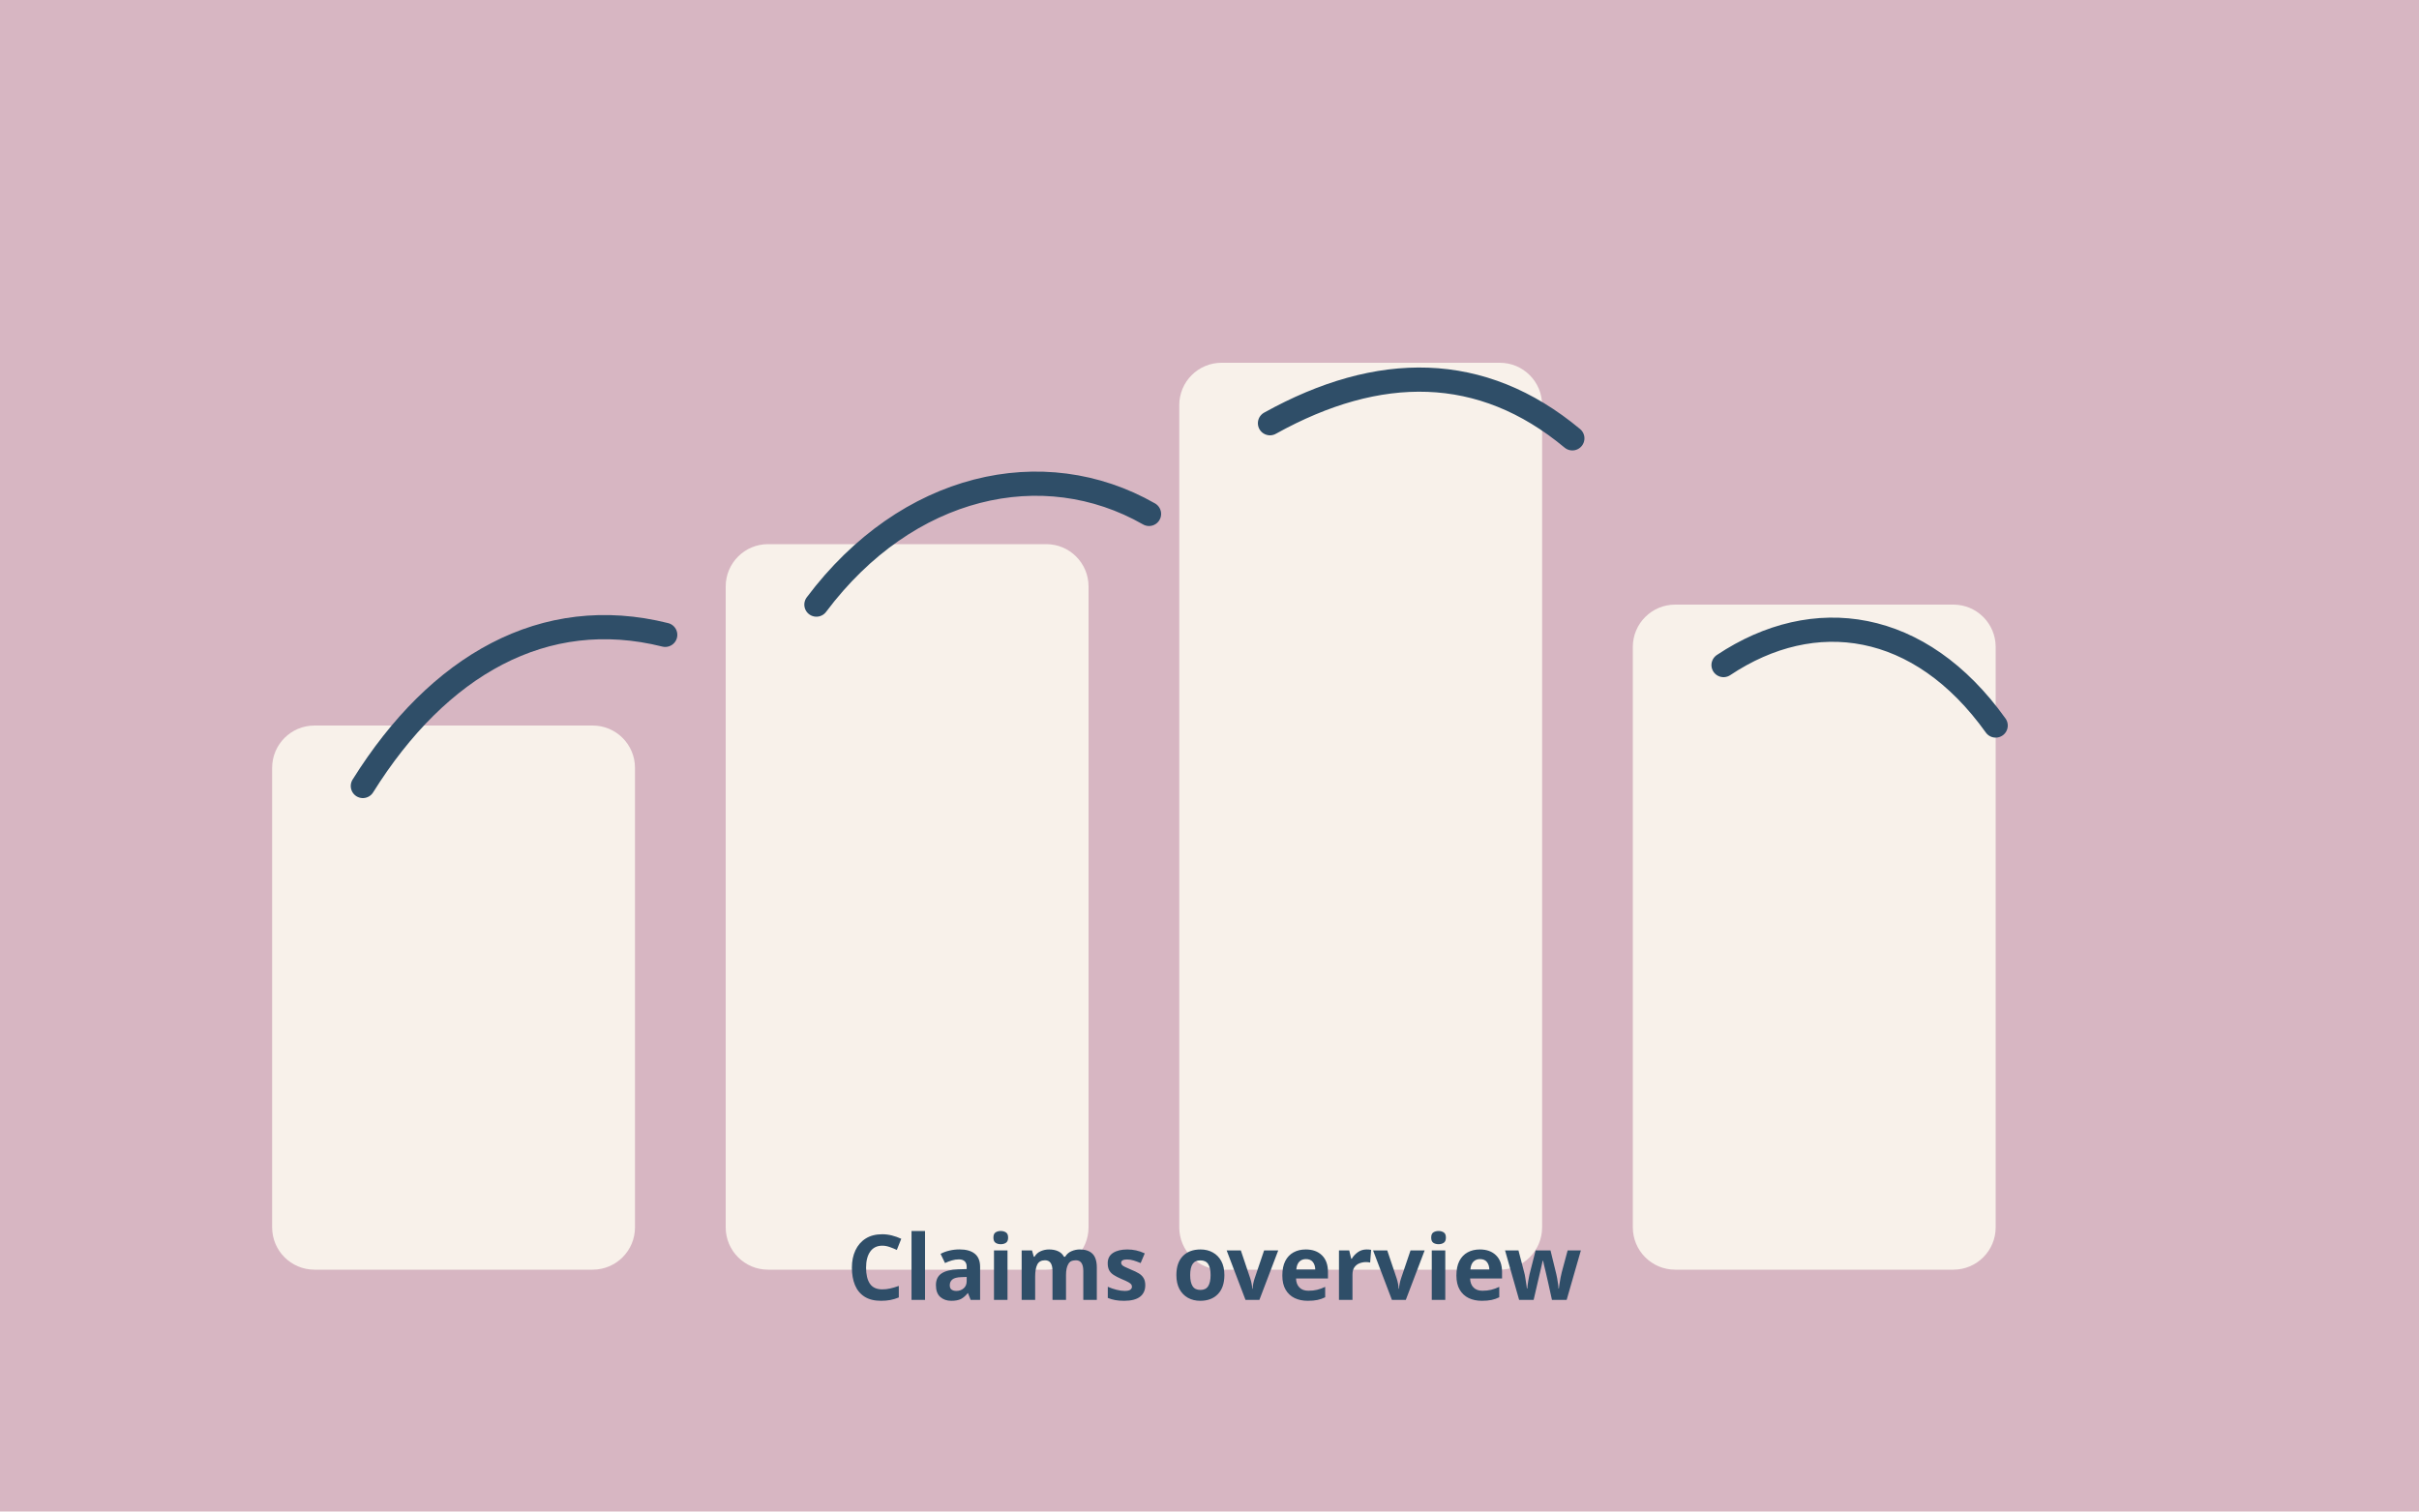
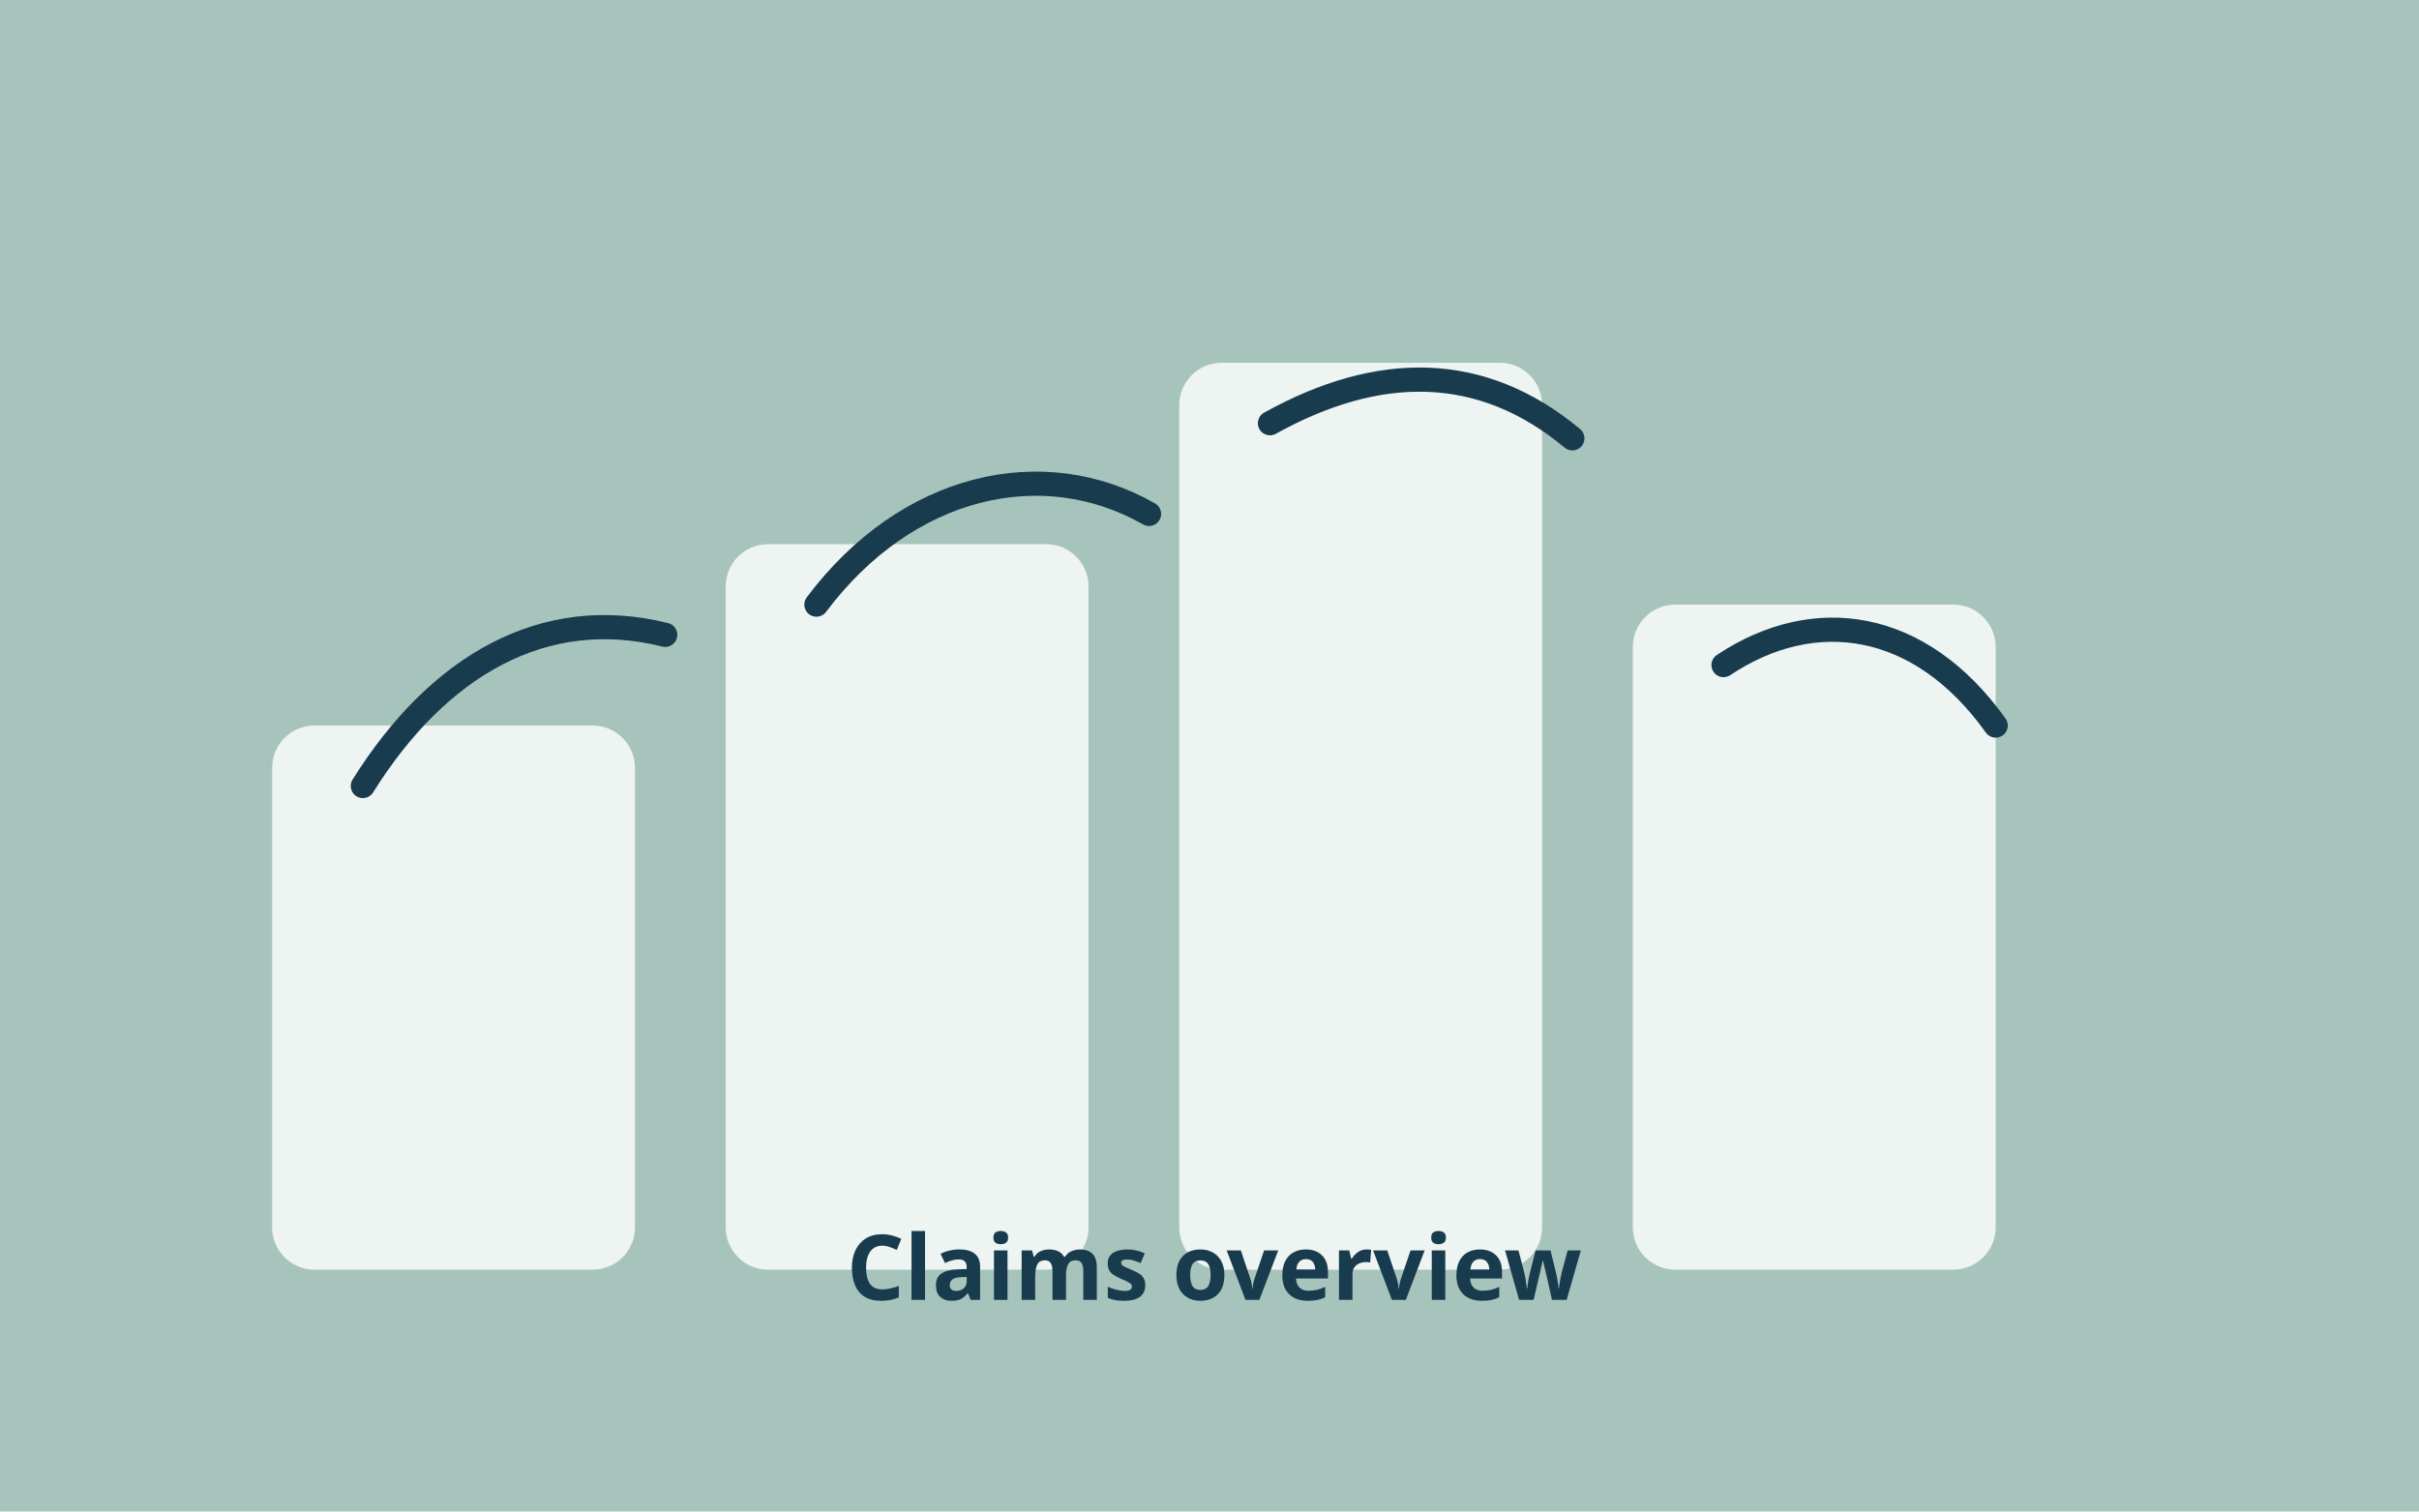
<svg xmlns="http://www.w3.org/2000/svg" viewBox="0 0 800 500" role="img" aria-label="Insurance claims summary placeholder">
-   <rect width="800" height="500" fill="#d7b6c2" />
-   <g fill="#f8f1ea">
+   <rect width="800" height="500" fill="#a7c4bc" />
+   <g fill="#edf4f2">
    <rect x="90" y="240" width="120" height="180" rx="14" />
    <rect x="240" y="180" width="120" height="240" rx="14" />
    <rect x="390" y="120" width="120" height="300" rx="14" />
    <rect x="540" y="200" width="120" height="220" rx="14" />
  </g>
-   <g stroke="#2f4e68" stroke-width="8" fill="none" stroke-linecap="round">
+   <g stroke="#183b4e" stroke-width="8" fill="none" stroke-linecap="round">
    <path d="M120 260C145 220 180 200 220 210" />
    <path d="M270 200C300 160 345 150 380 170" />
    <path d="M420 140C456 120 490 120 520 145" />
    <path d="M570 220C600 200 635 205 660 240" />
  </g>
-   <text x="280" y="430" fill="#2f4e68" font-family="Segoe UI, sans-serif" font-size="30" font-weight="700">Claims overview</text>
+   <text x="280" y="430" fill="#183b4e" font-family="Segoe UI, sans-serif" font-size="30" font-weight="700">Claims overview</text>
</svg>
